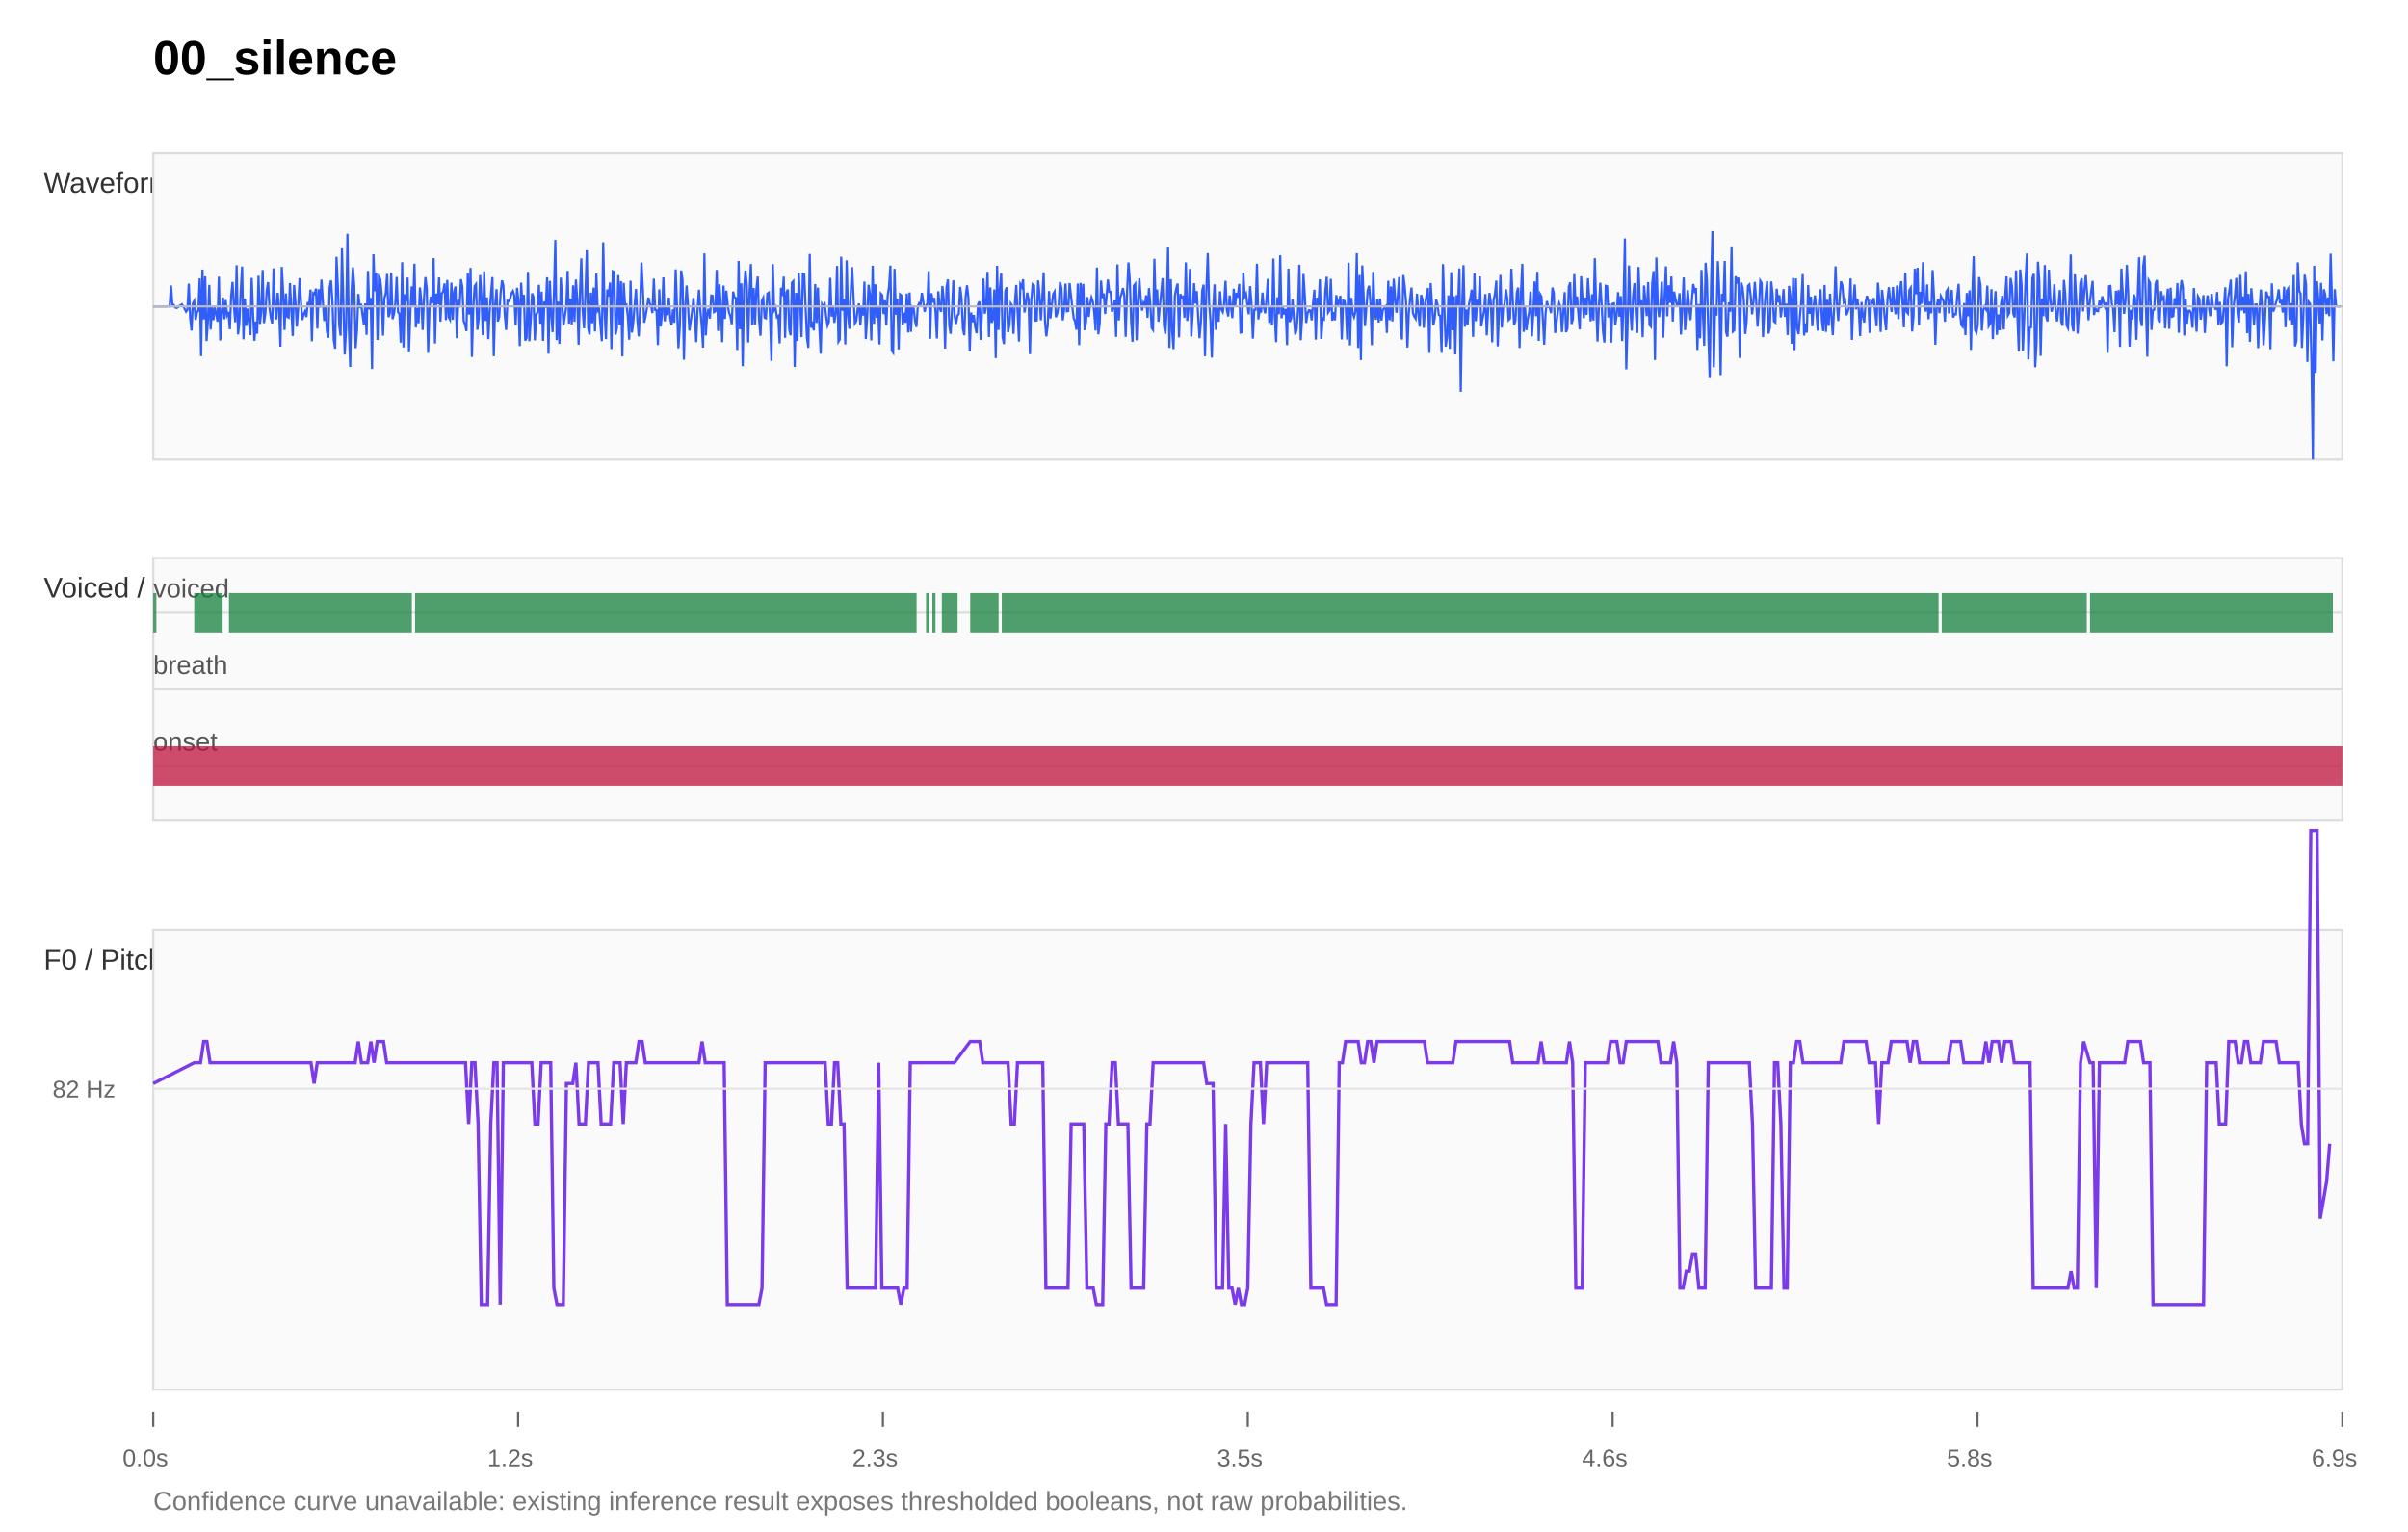
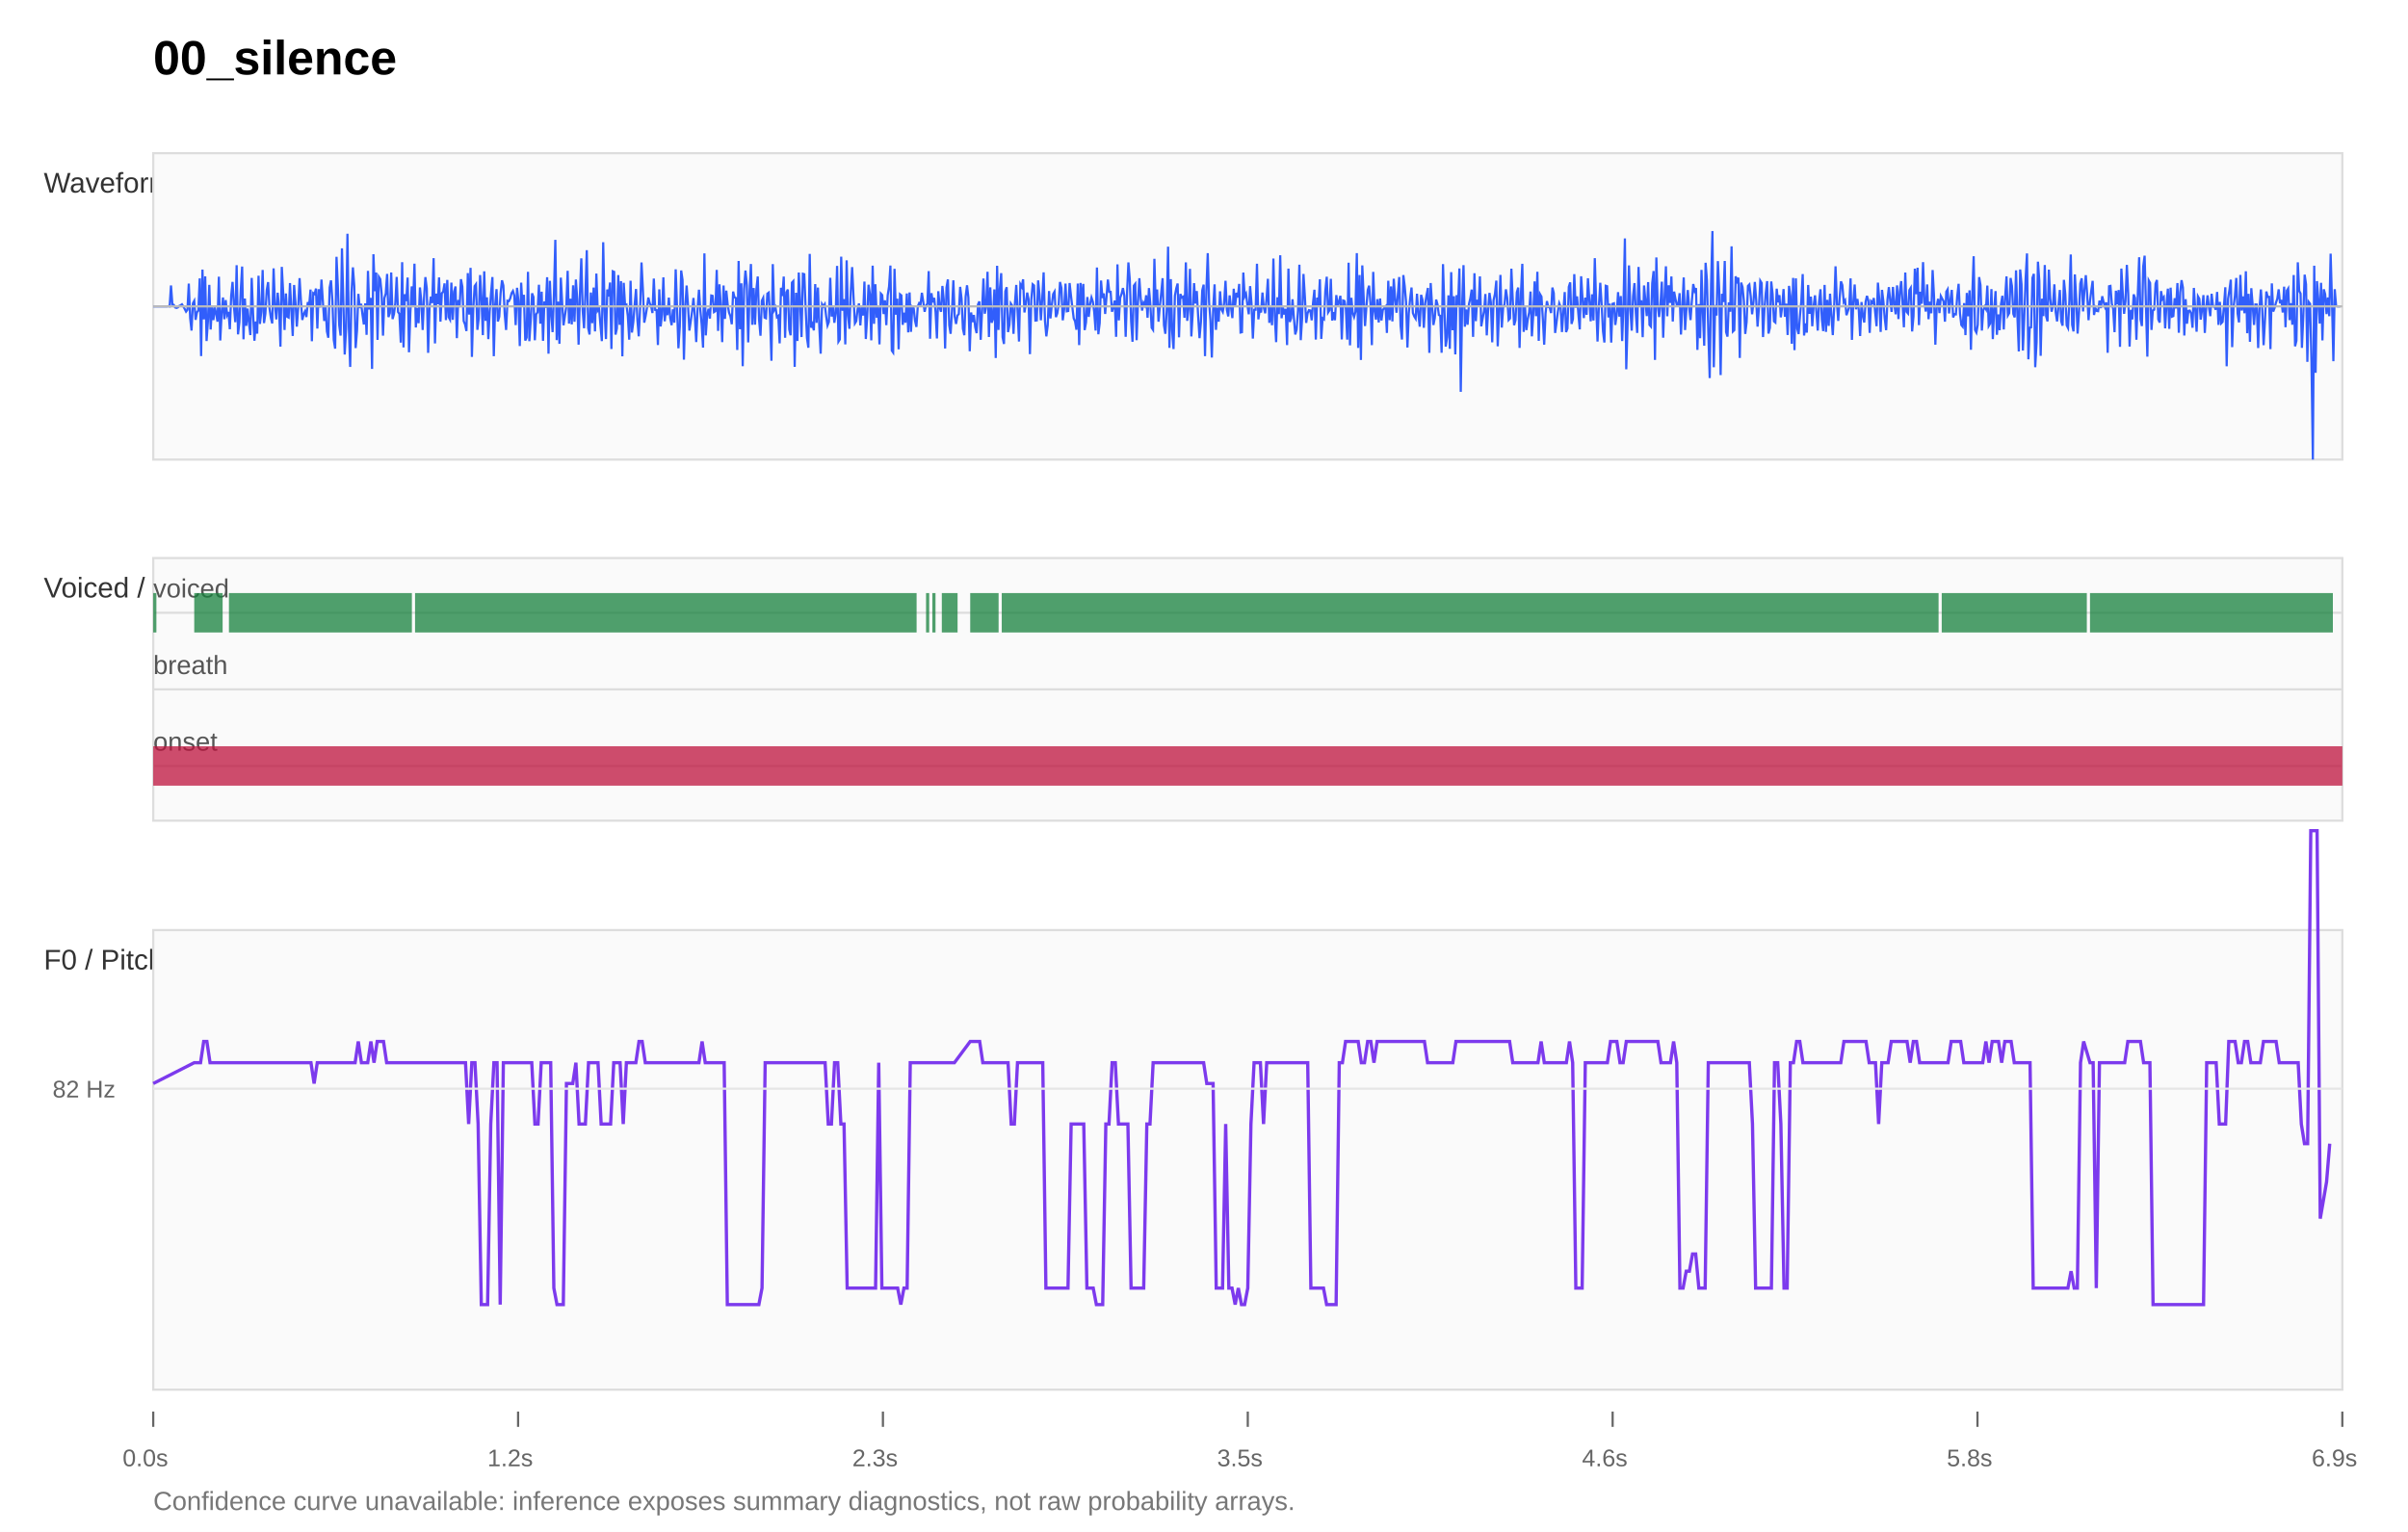
<svg xmlns="http://www.w3.org/2000/svg" width="1100" height="700" viewBox="0 0 1100 700">
  <rect width="100%" height="100%" fill="#ffffff" />
  <text x="70" y="34" font-family="Arial" font-size="22" font-weight="700">00_silence</text>
  <text x="20" y="88" font-family="Arial" font-size="13" fill="#333">Waveform</text>
  <rect x="70" y="70" width="1000" height="140" fill="#fafafa" stroke="#ddd" />
  <text x="20" y="273" font-family="Arial" font-size="13" fill="#333">Voiced / Breath / Onset</text>
  <rect x="70" y="255" width="1000" height="120" fill="#fafafa" stroke="#ddd" />
  <text x="20" y="443" font-family="Arial" font-size="13" fill="#333">F0 / Pitch curve</text>
  <rect x="70" y="425" width="1000" height="210" fill="#fafafa" stroke="#ddd" />
  <polyline points="70.00,140.00 70.62,140.00 71.24,140.00 71.87,140.00 72.49,140.00 73.12,140.00 73.75,140.00 74.37,140.00 75.00,140.00 75.62,140.00 76.24,140.00 76.87,139.91 77.49,140.00 78.11,130.44 78.74,139.06 79.37,139.29 80.00,140.49 80.62,140.70 81.24,140.48 81.87,139.77 82.49,139.52 83.11,139.05 83.74,140.01 84.36,141.15 84.99,142.41 85.62,141.58 86.24,129.59 86.87,145.37 87.49,151.04 88.11,138.62 88.74,137.46 89.36,146.14 89.99,142.69 90.61,141.88 91.24,127.21 91.87,162.71 92.49,123.18 93.11,145.96 93.74,126.28 94.36,155.83 94.99,146.72 95.61,130.18 96.23,150.56 96.86,139.70 97.49,146.26 98.11,140.34 98.74,143.35 99.36,147.00 99.99,126.43 100.61,155.58 101.23,143.41 101.86,135.93 102.48,145.88 103.11,137.12 103.74,143.95 104.36,142.55 104.99,150.43 105.61,135.20 106.23,128.82 106.86,139.91 107.48,147.22 108.10,121.18 108.73,152.78 109.36,147.22 109.99,132.62 110.61,121.80 111.23,155.04 111.86,136.42 112.48,148.89 113.10,140.98 113.73,147.38 114.35,153.11 114.98,126.99 115.61,143.33 116.23,155.69 116.86,146.91 117.48,152.45 118.10,126.01 118.73,148.01 119.35,142.43 119.98,123.35 120.60,147.63 121.22,143.37 121.86,132.55 122.48,128.91 123.11,140.88 123.73,145.15 124.35,147.78 124.98,122.62 125.60,139.43 126.22,145.94 126.85,133.77 127.47,140.61 128.11,158.39 128.73,121.95 129.35,133.57 129.98,150.78 130.60,134.11 131.22,144.75 131.85,145.10 132.47,129.36 133.10,142.08 133.72,153.52 134.35,130.23 134.98,138.42 135.60,149.25 136.22,140.59 136.85,127.09 137.47,137.48 138.10,146.20 138.72,143.59 139.34,142.26 139.97,144.86 140.60,138.06 141.22,139.61 141.85,132.32 142.47,155.92 143.10,133.94 143.72,134.38 144.34,131.86 144.97,150.14 145.59,132.15 146.22,140.48 146.85,127.74 147.47,137.46 148.10,146.66 148.72,139.81 149.34,151.41 149.97,154.32 150.59,131.37 151.21,128.13 151.84,137.46 152.47,155.36 153.10,159.31 153.72,117.35 154.34,130.87 154.97,148.68 155.59,153.34 156.21,113.48 156.84,137.78 157.46,161.99 158.09,150.37 158.72,106.82 159.34,149.15 159.97,167.65 160.59,133.59 161.21,122.18 161.84,130.73 162.46,159.05 163.09,151.01 163.71,134.29 164.34,140.78 164.97,138.83 165.59,143.84 166.21,148.27 166.84,138.63 167.46,153.00 168.09,123.78 168.71,141.44 169.33,136.12 169.96,168.56 170.59,116.16 171.21,133.07 171.84,124.55 172.46,155.32 173.09,126.54 173.71,127.56 174.33,134.15 174.96,153.36 175.58,136.26 176.21,134.16 176.84,125.17 177.46,144.88 178.09,143.04 178.71,124.52 179.33,145.80 179.96,143.53 180.58,138.63 181.21,126.55 181.83,142.55 182.45,143.47 183.09,156.55 183.71,119.82 184.33,158.75 184.96,134.44 185.58,137.60 186.21,126.82 186.83,160.97 187.45,143.00 188.08,130.87 188.70,139.61 189.33,120.48 189.96,149.63 190.58,140.65 191.21,147.68 191.83,131.35 192.45,137.46 193.08,150.79 193.70,136.28 194.32,126.63 194.95,131.78 195.58,161.23 196.21,140.53 196.83,135.56 197.45,138.47 198.08,117.97 198.70,156.93 199.32,134.17 199.95,139.00 200.57,126.78 201.20,146.98 201.83,134.00 202.45,133.30 203.08,129.50 203.70,146.27 204.32,127.90 204.95,144.90 205.57,146.05 206.20,129.13 206.82,146.15 207.45,133.23 208.08,130.91 208.70,154.52 209.32,137.08 209.95,140.38 210.57,127.58 211.20,131.01 211.82,146.69 212.44,148.21 213.07,151.26 213.70,124.80 214.32,143.74 214.95,122.38 215.57,163.08 216.20,141.03 216.82,130.75 217.44,129.86 218.07,150.72 218.69,145.47 219.32,125.69 219.95,136.35 220.57,153.13 221.20,123.98 221.82,146.61 222.44,135.86 223.07,154.96 223.69,142.28 224.31,133.99 224.94,126.60 225.57,162.76 226.20,139.36 226.82,132.13 227.44,146.90 228.07,144.69 228.69,133.84 229.32,128.09 229.94,130.48 230.56,143.46 231.19,150.78 231.82,137.44 232.44,137.63 233.07,136.40 233.69,133.96 234.32,132.96 234.94,135.04 235.56,148.56 236.19,131.51 236.81,137.43 237.44,158.13 238.07,129.16 238.69,140.12 239.32,134.71 239.94,155.61 240.56,154.27 241.19,124.22 241.81,155.90 242.43,146.55 243.06,134.03 243.69,135.73 244.32,155.47 244.94,143.59 245.56,142.71 246.19,130.11 246.81,147.91 247.43,133.29 248.06,155.73 248.68,137.77 249.31,140.61 249.94,126.67 250.56,161.62 251.19,128.33 251.81,143.28 252.43,151.76 253.06,134.00 253.68,109.60 254.31,155.41 254.93,137.82 255.55,157.11 256.19,126.87 256.81,138.57 257.43,148.64 258.06,144.28 258.68,140.17 259.31,123.75 259.93,147.87 260.55,136.52 261.18,148.22 261.80,130.38 262.43,147.03 263.06,127.73 263.68,136.54 264.31,157.49 264.93,133.95 265.55,118.06 266.18,141.92 266.80,149.98 267.42,134.56 268.05,114.32 268.68,149.83 269.31,152.84 269.93,133.65 270.55,147.68 271.18,131.41 271.80,151.44 272.42,125.01 273.05,141.87 273.67,140.93 274.30,148.66 274.93,155.87 275.55,110.69 276.18,141.98 276.80,154.91 277.42,132.29 278.05,135.48 278.67,129.10 279.30,159.47 279.92,123.96 280.55,124.23 281.18,152.89 281.80,150.05 282.43,125.72 283.05,148.44 283.67,128.45 284.30,162.83 284.92,129.23 285.54,139.57 286.17,139.22 286.80,144.46 287.43,155.21 288.05,128.29 288.67,151.95 289.30,147.13 289.92,139.17 290.54,132.07 291.17,146.20 291.79,153.68 292.42,140.49 293.05,119.94 293.67,132.14 294.30,147.43 294.92,144.44 295.54,140.70 296.17,135.97 296.79,138.49 297.42,139.80 298.04,143.04 298.67,127.29 299.30,141.61 299.92,141.71 300.54,157.66 301.17,132.21 301.79,149.18 302.42,143.66 303.04,126.74 303.66,146.81 304.29,140.37 304.92,144.01 305.54,136.01 306.17,145.25 306.79,148.59 307.42,141.34 308.04,147.45 308.66,123.06 309.29,140.82 309.91,159.13 310.53,149.26 311.17,123.60 311.79,127.93 312.42,164.35 313.04,140.49 313.66,130.49 314.29,139.51 314.91,151.05 315.53,146.88 316.16,142.22 316.78,136.15 317.42,144.67 318.04,156.30 318.66,141.25 319.29,132.38 319.91,141.52 320.53,148.33 321.16,158.83 321.78,115.79 322.41,153.26 323.03,143.92 323.66,141.08 324.29,145.57 324.91,135.03 325.53,135.20 326.16,142.61 326.78,142.21 327.41,123.32 328.03,151.19 328.65,129.92 329.28,140.10 329.91,156.32 330.53,130.47 331.16,145.71 331.78,132.80 332.41,139.15 333.03,142.85 333.65,144.45 334.28,148.16 334.90,133.23 335.53,135.86 336.16,136.17 336.78,159.92 337.41,119.26 338.03,150.44 338.65,129.46 339.28,167.33 339.90,132.09 340.53,123.62 341.15,130.20 341.78,156.45 342.41,133.17 343.03,120.65 343.65,148.41 344.28,131.62 344.90,148.35 345.53,132.17 346.15,126.35 346.77,146.33 347.40,153.41 348.03,137.40 348.65,136.10 349.28,145.13 349.90,145.42 350.53,134.19 351.15,133.72 351.77,144.98 352.40,164.85 353.02,120.70 353.65,141.68 354.28,140.47 354.90,144.94 355.53,144.38 356.15,156.89 356.77,131.51 357.40,135.27 358.02,126.38 358.64,154.34 359.27,133.55 359.90,132.29 360.53,150.48 361.15,153.21 361.77,129.13 362.40,128.45 363.02,167.62 363.64,133.76 364.27,155.80 364.89,124.54 365.52,138.39 366.15,154.00 366.77,125.11 367.40,125.30 368.02,140.78 368.64,154.45 369.27,158.89 369.89,116.02 370.52,149.72 371.14,148.19 371.77,150.96 372.40,129.82 373.02,147.54 373.64,131.41 374.27,149.23 374.89,161.60 375.52,138.98 376.14,140.00 376.76,139.00 377.39,144.50 378.02,148.71 378.64,147.08 379.27,126.93 379.89,144.64 380.52,139.84 381.14,147.49 381.76,143.26 382.39,121.52 383.01,156.11 383.63,155.11 384.27,117.28 384.89,142.00 385.52,136.68 386.14,157.37 386.76,118.96 387.39,144.08 388.01,150.24 388.64,133.30 389.26,122.05 389.88,135.41 390.52,147.76 391.14,146.75 391.76,141.26 392.39,138.66 393.01,148.69 393.64,139.91 394.26,144.19 394.88,128.68 395.51,154.90 396.13,144.84 396.76,130.11 397.39,134.47 398.01,155.51 398.64,121.38 399.26,147.98 399.88,129.87 400.51,145.17 401.13,139.73 401.75,157.36 402.38,134.16 403.01,134.85 403.64,143.50 404.26,137.22 404.88,148.59 405.51,134.93 406.13,130.92 406.75,121.35 407.38,160.19 408.00,161.08 408.63,122.83 409.26,143.80 409.88,136.49 410.51,159.61 411.13,134.47 411.75,134.97 412.38,148.43 413.00,142.88 413.63,147.46 414.25,134.11 414.88,151.87 415.51,133.62 416.13,151.64 416.75,140.21 417.38,140.83 418.00,146.59 418.63,149.38 419.25,139.97 419.87,138.54 420.50,139.22 421.13,133.79 421.75,137.86 422.38,142.47 423.00,139.69 423.63,138.73 424.25,123.90 424.87,154.79 425.50,133.95 426.12,138.20 426.75,136.11 427.38,142.59 428.00,154.66 428.63,133.08 429.25,140.40 429.87,142.47 430.50,130.67 431.12,136.92 431.74,159.23 432.37,131.36 433.00,127.68 433.63,148.66 434.25,152.52 434.87,142.10 435.50,128.08 436.12,144.68 436.74,148.02 437.37,144.22 437.99,143.44 438.62,131.09 439.25,136.53 439.87,150.22 440.50,153.17 441.12,135.48 441.75,130.37 442.37,135.96 442.99,160.51 443.62,142.77 444.24,147.20 444.86,143.93 445.50,149.58 446.12,152.23 446.75,139.14 447.37,137.74 447.99,155.27 448.62,141.97 449.24,127.27 449.86,143.33 450.49,140.00 451.11,124.19 451.75,153.99 452.37,131.32 452.99,147.48 453.62,145.66 454.24,132.24 454.86,163.58 455.49,121.45 456.11,150.77 456.74,131.97 457.36,124.82 457.99,154.04 458.62,157.17 459.24,133.10 459.86,131.24 460.49,151.75 461.11,148.46 461.74,138.68 462.36,139.66 462.98,152.53 463.61,138.83 464.24,130.20 464.86,142.58 465.49,156.05 466.11,129.88 466.74,131.06 467.36,127.63 467.98,142.78 468.61,138.91 469.23,133.70 469.86,136.76 470.49,161.83 471.11,136.88 471.74,129.90 472.36,130.44 472.98,146.48 473.61,146.41 474.23,128.13 474.85,134.75 475.48,146.34 476.11,136.44 476.74,124.46 477.36,146.74 477.98,153.70 478.61,148.63 479.23,132.99 479.85,145.50 480.48,139.38 481.10,134.38 481.73,133.27 482.36,144.90 482.98,143.19 483.61,139.21 484.23,128.85 484.85,131.53 485.48,146.36 486.10,141.52 486.73,129.58 487.35,142.24 487.98,142.10 488.61,129.35 489.23,135.04 489.85,140.31 490.48,145.49 491.10,146.83 491.73,150.67 492.35,129.59 492.97,157.69 493.60,129.30 494.23,139.74 494.86,129.74 495.48,150.83 496.10,147.33 496.73,135.73 497.35,144.79 497.97,139.00 498.60,135.98 499.22,137.87 499.85,142.53 500.48,151.04 501.10,122.25 501.73,152.74 502.35,147.66 502.97,128.19 503.60,136.19 504.22,134.09 504.85,143.47 505.47,135.56 506.10,127.73 506.73,133.37 507.35,133.36 507.97,142.45 508.60,140.23 509.22,137.32 509.85,153.91 510.47,120.80 511.09,146.40 511.72,136.07 512.35,134.27 512.97,131.63 513.60,135.11 514.22,153.89 514.85,133.91 515.47,119.91 516.09,127.62 516.72,146.92 517.34,156.17 517.96,130.54 518.60,129.69 519.22,155.46 519.85,137.80 520.47,127.14 521.09,136.33 521.72,141.90 522.34,138.37 522.96,139.53 523.59,134.92 524.21,145.21 524.85,131.65 525.47,138.89 526.09,149.77 526.72,150.72 527.34,118.26 527.96,140.19 528.59,132.28 529.21,147.00 529.84,139.79 530.46,133.77 531.09,127.12 531.72,148.60 532.34,152.51 532.96,142.13 533.59,112.72 534.21,158.96 534.84,127.55 535.46,151.17 536.08,159.49 536.71,135.10 537.34,131.73 537.96,129.56 538.59,154.12 539.21,134.34 539.84,135.95 540.46,135.57 541.08,145.21 541.71,119.90 542.33,146.60 542.96,140.66 543.59,122.87 544.21,153.73 544.84,143.05 545.46,129.39 546.08,138.73 546.71,133.01 547.33,144.57 547.96,154.51 548.58,147.25 549.21,132.67 549.84,130.07 550.46,162.72 551.08,132.85 551.71,115.69 552.33,138.15 552.96,146.53 553.58,163.38 554.20,141.03 554.83,129.94 555.46,150.73 556.08,140.52 556.71,146.99 557.33,133.11 557.96,141.41 558.58,142.53 559.20,138.48 559.83,128.30 560.45,141.61 561.08,144.58 561.71,134.98 562.33,140.34 562.96,145.35 563.58,131.95 564.20,140.02 564.83,133.80 565.45,135.94 566.07,129.74 566.70,151.94 567.33,151.79 567.96,124.55 568.58,135.47 569.20,134.23 569.83,139.40 570.45,143.60 571.07,130.75 571.70,138.74 572.32,154.71 572.95,141.55 573.58,141.52 574.20,120.51 574.83,145.93 575.45,141.30 576.07,142.79 576.70,133.68 577.32,140.51 577.95,143.16 578.57,136.63 579.19,127.40 579.83,147.53 580.45,140.23 581.07,148.60 581.70,118.14 582.32,144.09 582.95,156.34 583.57,135.84 584.19,143.54 584.82,116.63 585.44,145.41 586.07,140.50 586.70,143.72 587.32,141.14 587.95,157.68 588.57,122.73 589.19,147.13 589.82,145.37 590.44,136.76 591.06,145.16 591.69,152.83 592.32,150.57 592.95,141.79 593.57,120.95 594.19,155.43 594.82,145.46 595.44,125.19 596.07,135.39 596.69,147.55 597.31,143.17 597.94,141.72 598.57,141.88 599.19,146.36 599.82,138.30 600.44,132.39 601.07,155.17 601.69,135.99 602.31,139.64 602.94,127.63 603.56,154.85 604.19,145.43 604.82,145.90 605.44,132.83 606.07,126.46 606.69,142.76 607.31,141.76 607.94,127.41 608.56,146.47 609.18,142.62 609.81,146.33 610.44,134.85 611.07,139.86 611.69,137.75 612.31,135.16 612.94,155.10 613.56,137.31 614.18,137.53 614.81,141.13 615.43,155.18 616.06,120.05 616.69,157.80 617.31,136.07 617.94,142.95 618.56,144.83 619.18,142.45 619.81,115.68 620.43,158.98 621.06,125.66 621.68,164.48 622.31,121.27 622.94,135.99 623.56,148.99 624.18,140.43 624.81,132.54 625.43,130.54 626.06,138.81 626.68,157.70 627.30,124.24 627.93,142.00 628.56,146.04 629.18,136.69 629.81,147.35 630.43,136.39 631.06,146.44 631.68,141.64 632.30,140.83 632.93,140.08 633.55,152.12 634.18,128.29 634.81,146.30 635.43,130.87 636.06,146.86 636.68,127.37 637.30,136.24 637.93,142.89 638.55,134.60 639.17,126.59 639.80,148.84 640.43,155.14 641.06,125.70 641.68,130.74 642.30,137.95 642.93,158.79 643.55,143.04 644.17,136.42 644.80,131.38 645.42,143.02 646.05,144.58 646.68,145.60 647.30,134.23 647.93,143.62 648.55,149.27 649.18,134.73 649.80,136.96 650.42,149.77 651.05,138.61 651.67,134.84 652.29,131.59 652.93,161.22 653.55,129.34 654.18,139.39 654.80,148.51 655.42,145.34 656.05,136.89 656.67,139.13 657.29,143.93 657.92,144.32 658.54,161.19 659.18,120.68 659.80,140.58 660.42,158.37 661.05,154.01 661.67,134.96 662.29,159.39 662.92,124.35 663.54,150.90 664.17,135.37 664.79,161.94 665.42,134.87 666.05,139.38 666.67,122.67 667.29,179.05 667.92,139.59 668.54,121.16 669.17,149.28 669.79,141.44 670.41,148.38 671.04,138.93 671.67,136.25 672.29,132.33 672.92,153.93 673.54,124.86 674.17,146.75 674.79,136.98 675.41,139.98 676.04,126.30 676.66,149.11 677.29,145.47 677.92,142.18 678.54,134.35 679.17,153.24 679.79,141.76 680.41,133.85 681.04,138.15 681.66,156.43 682.28,137.21 682.91,134.27 683.54,128.23 684.17,158.25 684.79,141.98 685.41,125.63 686.04,149.68 686.66,140.52 687.28,139.01 687.91,132.22 688.53,136.26 689.16,146.20 689.79,145.49 690.41,122.79 691.04,136.98 691.66,148.62 692.28,146.37 692.91,133.57 693.53,131.41 694.16,158.97 694.78,134.21 695.41,120.54 696.04,151.65 696.66,140.37 697.28,150.82 697.91,145.73 698.53,142.75 699.16,133.23 699.78,153.68 700.40,143.83 701.03,128.58 701.66,144.49 702.29,124.18 702.91,155.74 703.53,134.46 704.16,135.56 704.78,145.49 705.40,157.50 706.03,143.22 706.65,137.58 707.28,140.27 707.91,140.48 708.53,143.04 709.16,131.40 709.78,133.94 710.40,152.14 711.03,147.37 711.65,142.41 712.28,138.62 712.90,140.21 713.52,151.72 714.16,142.49 714.78,133.46 715.40,151.74 716.03,150.07 716.65,131.09 717.28,129.04 717.90,148.02 718.52,145.81 719.15,125.28 719.77,140.58 720.40,135.43 721.03,143.57 721.65,150.51 722.28,126.24 722.90,136.31 723.52,145.35 724.15,136.01 724.77,143.86 725.39,127.15 726.02,136.92 726.65,146.80 727.28,134.49 727.90,146.44 728.52,117.96 729.15,139.18 729.77,156.06 730.39,140.04 731.02,129.22 731.64,138.93 732.27,151.40 732.90,156.50 733.52,130.59 734.15,130.79 734.77,145.04 735.39,138.75 736.02,156.54 736.64,138.83 737.27,138.61 737.89,148.49 738.52,143.93 739.15,133.50 739.77,144.71 740.39,135.29 741.02,155.82 741.64,138.39 742.27,108.94 742.89,168.74 743.51,147.54 744.14,121.27 744.77,141.38 745.39,151.08 746.02,135.19 746.64,129.37 747.27,143.10 747.89,152.12 748.51,121.98 749.14,140.22 749.76,137.24 750.39,154.07 751.02,130.45 751.64,137.56 752.27,144.43 752.89,128.90 753.51,148.45 754.14,149.19 754.76,129.34 755.39,123.85 756.01,164.46 756.64,117.64 757.27,139.25 757.89,144.84 758.51,139.18 759.14,128.72 759.76,154.32 760.39,135.82 761.01,121.70 761.63,144.52 762.26,130.37 762.89,138.42 763.51,126.33 764.14,146.90 764.76,133.25 765.39,136.69 766.01,139.50 766.63,139.54 767.26,133.97 767.88,152.86 768.51,140.36 769.14,126.78 769.76,150.81 770.39,141.02 771.01,132.53 771.63,140.59 772.26,146.25 772.88,137.26 773.50,129.79 774.13,132.92 774.76,131.65 775.39,159.88 776.01,138.97 776.63,154.54 777.26,123.33 777.88,142.61 778.50,157.98 779.13,120.07 779.75,128.07 780.38,152.10 781.01,172.75 781.63,130.10 782.26,105.59 782.88,167.82 783.50,139.43 784.13,144.20 784.75,119.32 785.38,133.26 786.00,171.38 786.62,134.27 787.26,138.01 787.88,119.25 788.50,151.74 789.13,153.81 789.75,138.20 790.38,142.43 791.00,112.57 791.62,151.47 792.25,150.85 792.87,126.27 793.50,128.43 794.13,126.90 794.75,163.55 795.38,129.13 796.00,131.18 796.62,137.39 797.25,152.58 797.87,147.15 798.49,130.65 799.12,129.99 799.75,135.37 800.38,143.61 801.00,138.05 801.62,128.84 802.25,137.30 802.87,149.24 803.49,140.77 804.12,128.30 804.74,129.33 805.37,154.01 806.00,141.66 806.62,133.91 807.25,128.47 807.87,152.41 808.50,149.80 809.12,128.62 809.74,134.35 810.37,146.81 810.99,147.34 811.62,131.92 812.25,138.19 812.87,134.88 813.50,145.00 814.12,139.97 814.74,132.09 815.37,144.76 815.99,138.77 816.61,153.08 817.24,130.64 817.87,135.29 818.50,157.07 819.12,127.00 819.74,159.99 820.37,127.21 820.99,150.17 821.61,152.63 822.24,144.27 822.86,137.57 823.49,125.25 824.12,153.30 824.74,147.80 825.37,151.99 825.99,130.22 826.61,143.40 827.24,135.55 827.86,149.07 828.49,139.78 829.11,134.96 829.74,142.41 830.37,151.05 830.99,137.64 831.61,132.19 832.24,145.86 832.86,151.28 833.49,130.20 834.11,151.65 834.73,137.01 835.36,148.89 835.99,134.21 836.61,144.50 837.24,153.12 837.86,140.46 838.49,121.68 839.11,138.34 839.73,146.64 840.36,136.22 840.98,128.57 841.60,130.29 842.24,138.10 842.86,137.21 843.49,144.03 844.11,142.19 844.73,140.22 845.36,127.21 845.98,155.30 846.60,138.16 847.23,130.00 847.85,141.35 848.49,136.60 849.11,141.57 849.73,153.54 850.36,138.02 850.98,144.23 851.60,147.37 852.23,137.91 852.85,135.20 853.48,137.42 854.10,152.10 854.73,137.68 855.36,138.39 855.98,136.19 856.60,142.73 857.23,149.06 857.85,129.15 858.48,136.91 859.10,151.67 859.72,132.47 860.35,137.74 860.98,145.61 861.61,150.86 862.23,136.81 862.85,131.21 863.48,137.51 864.10,142.52 864.72,131.12 865.35,139.28 865.97,143.61 866.60,130.40 867.23,145.80 867.85,133.23 868.48,128.47 869.10,138.75 869.72,149.54 870.35,124.53 870.97,142.46 871.60,143.23 872.22,132.60 872.85,131.53 873.48,151.45 874.10,144.51 874.72,122.78 875.35,134.43 875.97,122.35 876.60,148.55 877.22,133.32 877.84,138.81 878.47,119.78 879.10,137.99 879.72,142.36 880.35,129.98 880.97,145.86 881.60,137.85 882.22,143.16 882.84,123.40 883.47,135.15 884.09,157.50 884.72,139.87 885.35,136.54 885.97,143.06 886.60,135.31 887.22,136.52 887.84,137.62 888.47,146.98 889.09,133.28 889.71,132.23 890.34,143.23 890.97,137.11 891.60,132.48 892.22,145.04 892.84,143.53 893.47,143.64 894.09,135.43 894.71,129.69 895.34,143.22 895.96,148.51 896.59,149.27 897.22,138.52 897.84,153.14 898.47,133.86 899.09,144.52 899.71,132.66 900.34,159.83 900.96,134.83 901.59,117.09 902.21,150.75 902.84,151.95 903.47,148.39 904.09,126.62 904.71,130.29 905.34,151.04 905.96,141.86 906.59,140.13 907.21,141.28 907.83,130.51 908.46,148.95 909.09,147.86 909.71,132.10 910.34,154.95 910.96,141.54 911.59,133.02 912.21,152.99 912.83,143.69 913.46,150.89 914.08,138.94 914.71,135.17 915.34,150.55 915.96,136.04 916.59,126.30 917.21,144.16 917.83,143.08 918.46,127.03 919.08,130.69 919.71,143.44 920.33,145.01 920.95,123.55 921.59,145.04 922.21,160.58 922.83,123.14 923.46,129.95 924.08,160.18 924.71,145.12 925.33,127.17 925.95,115.81 926.58,164.18 927.20,149.76 927.83,149.58 928.46,126.95 929.08,125.15 929.71,167.79 930.33,156.49 930.95,119.58 931.58,128.29 932.20,162.59 932.82,136.50 933.45,144.44 934.08,121.09 934.71,144.52 935.33,146.84 935.95,123.22 936.58,136.40 937.20,142.42 937.82,139.72 938.45,129.93 939.07,142.68 939.70,146.86 940.33,139.86 940.95,132.51 941.58,146.77 942.20,148.82 942.82,127.89 943.45,134.51 944.07,148.63 944.70,149.88 945.32,137.43 945.95,116.28 946.58,148.41 947.20,151.43 947.82,125.39 948.45,136.72 949.07,152.43 949.70,142.83 950.32,129.53 950.94,127.17 951.57,142.30 952.20,132.48 952.82,125.75 953.45,134.61 954.07,146.32 954.70,137.83 955.32,132.81 955.94,128.34 956.57,143.93 957.19,140.71 957.82,142.08 958.45,142.19 959.07,137.37 959.70,140.80 960.32,135.36 960.94,138.03 961.57,140.18 962.19,138.16 962.81,161.21 963.44,130.81 964.07,130.65 964.70,138.71 965.32,141.20 965.94,151.77 966.57,132.85 967.19,139.05 967.82,132.53 968.44,158.47 969.06,122.73 969.69,133.94 970.32,143.40 970.94,137.57 971.57,121.06 972.19,134.23 972.82,158.36 973.44,141.57 974.06,145.95 974.69,134.52 975.31,136.16 975.93,155.24 976.57,134.31 977.19,117.55 977.82,145.94 978.44,148.98 979.06,121.63 979.69,116.84 980.31,140.10 980.93,162.96 981.56,128.13 982.18,129.28 982.82,150.76 983.44,141.88 984.06,141.51 984.69,129.60 985.31,127.95 985.93,145.92 986.56,147.39 987.18,133.02 987.81,136.66 988.43,135.83 989.06,150.03 989.69,138.94 990.31,131.91 990.93,150.26 991.56,131.45 992.18,144.69 992.81,144.43 993.43,136.26 994.05,140.94 994.68,129.36 995.31,152.06 995.93,133.64 996.56,128.02 997.18,131.43 997.81,153.30 998.43,136.70 999.05,147.91 999.68,142.04 1000.30,141.92 1000.93,143.23 1001.56,149.75 1002.18,131.57 1002.81,141.27 1003.43,151.58 1004.05,135.43 1004.68,136.56 1005.30,146.05 1005.92,141.58 1006.55,134.85 1007.18,152.13 1007.81,140.74 1008.43,134.97 1009.05,140.33 1009.68,144.47 1010.30,134.25 1010.92,139.99 1011.55,139.96 1012.17,141.54 1012.80,133.41 1013.43,148.47 1014.05,137.97 1014.68,147.72 1015.30,147.06 1015.92,139.80 1016.55,131.27 1017.17,167.38 1017.80,136.52 1018.42,132.60 1019.05,127.79 1019.68,158.63 1020.30,140.45 1020.93,135.17 1021.55,127.01 1022.17,143.30 1022.80,147.32 1023.42,125.62 1024.04,141.91 1024.67,135.44 1025.30,143.14 1025.93,123.96 1026.55,152.27 1027.17,134.27 1027.80,156.18 1028.42,131.69 1029.04,139.40 1029.67,148.48 1030.29,139.12 1030.92,139.16 1031.55,159.04 1032.17,140.80 1032.80,132.26 1033.42,141.47 1034.04,157.74 1034.67,146.25 1035.29,133.21 1035.92,135.69 1036.54,135.66 1037.16,159.53 1037.80,129.50 1038.42,142.38 1039.04,140.78 1039.67,138.35 1040.29,136.50 1040.92,132.22 1041.54,138.60 1042.16,137.06 1042.79,142.80 1043.41,130.99 1044.04,149.52 1044.67,132.78 1045.29,131.80 1045.92,146.27 1046.54,138.55 1047.16,148.39 1047.79,125.68 1048.41,158.24 1049.03,155.70 1049.66,119.87 1050.29,132.89 1050.92,134.15 1051.54,158.95 1052.16,144.63 1052.79,125.51 1053.41,129.87 1054.03,165.33 1054.66,138.01 1055.28,138.86 1055.91,165.59 1056.54,210.00 1057.16,121.41 1057.79,170.36 1058.41,128.46 1059.03,136.81 1059.66,147.85 1060.28,129.22 1060.91,155.55 1061.53,132.19 1062.16,134.48 1062.79,143.51 1063.41,135.95 1064.03,144.48 1064.66,115.91 1065.28,137.75 1065.91,165.04 1066.53,132.15 1067.15,139.79 1067.78,140.00 1068.41,140.00 1069.04,140.00" fill="none" stroke="#315efb" stroke-width="1.0" />
  <line x1="70" y1="140.00" x2="1070" y2="140.00" stroke="#bbb" stroke-width="1" />
  <text x="70" y="273" font-family="Arial" font-size="12" fill="#555">voiced</text>
  <line x1="70" y1="280" x2="1070" y2="280" stroke="#ddd" />
  <rect x="70.00" y="271" width="1.44" height="18" fill="#16803c" opacity="0.75" />
  <rect x="88.73" y="271" width="12.97" height="18" fill="#16803c" opacity="0.75" />
  <rect x="104.58" y="271" width="83.57" height="18" fill="#16803c" opacity="0.75" />
  <rect x="189.60" y="271" width="229.11" height="18" fill="#16803c" opacity="0.75" />
  <rect x="423.03" y="271" width="1.44" height="18" fill="#16803c" opacity="0.75" />
  <rect x="425.91" y="271" width="1.44" height="18" fill="#16803c" opacity="0.75" />
  <rect x="430.23" y="271" width="7.20" height="18" fill="#16803c" opacity="0.75" />
  <rect x="443.20" y="271" width="12.97" height="18" fill="#16803c" opacity="0.75" />
  <rect x="457.61" y="271" width="427.95" height="18" fill="#16803c" opacity="0.75" />
  <rect x="887.00" y="271" width="66.28" height="18" fill="#16803c" opacity="0.75" />
  <rect x="954.73" y="271" width="110.95" height="18" fill="#16803c" opacity="0.75" />
  <text x="70" y="308" font-family="Arial" font-size="12" fill="#555">breath</text>
  <line x1="70" y1="315" x2="1070" y2="315" stroke="#ddd" />
  <text x="70" y="343" font-family="Arial" font-size="12" fill="#555">onset</text>
  <line x1="70" y1="350" x2="1070" y2="350" stroke="#ddd" />
  <rect x="70.00" y="341" width="1000.00" height="18" fill="#be123c" opacity="0.75" />
  <polyline points="70.00,495.11 88.73,485.59 90.17,485.59 91.61,485.59 93.05,475.89 94.50,475.89 95.94,485.59 97.38,485.59 98.82,485.59 100.26,485.59 104.58,485.59 106.02,485.59 107.46,485.59 108.90,485.59 110.35,485.59 111.79,485.59 113.23,485.59 114.67,485.59 116.11,485.59 117.55,485.59 118.99,485.59 120.43,485.59 121.87,485.59 123.31,485.59 124.76,485.59 126.20,485.59 127.64,485.59 129.08,485.59 130.52,485.59 131.96,485.59 133.40,485.59 134.84,485.59 136.28,485.59 137.72,485.59 139.16,485.59 140.61,485.59 142.05,485.59 143.49,495.11 144.93,485.59 146.37,485.59 147.81,485.59 149.25,485.59 150.69,485.59 152.13,485.59 153.57,485.59 155.01,485.59 156.46,485.59 157.90,485.59 159.34,485.59 160.78,485.59 162.22,485.59 163.66,475.89 165.10,485.59 166.54,485.59 167.98,485.59 169.42,475.89 170.86,485.59 172.31,475.89 173.75,475.89 175.19,475.89 176.63,485.59 178.07,485.59 179.51,485.59 180.95,485.59 182.39,485.59 183.83,485.59 185.27,485.59 186.71,485.59 189.60,485.59 191.04,485.59 192.48,485.59 193.92,485.59 195.36,485.59 196.80,485.59 198.24,485.59 199.68,485.59 201.12,485.59 202.56,485.59 204.01,485.59 205.45,485.59 206.89,485.59 208.33,485.59 209.77,485.59 211.21,485.59 212.65,485.59 214.09,513.61 215.53,485.59 216.97,485.59 218.41,513.61 219.86,596.13 221.30,596.13 222.74,596.13 224.18,513.61 225.62,485.59 227.06,485.59 228.50,596.13 229.94,485.59 231.38,485.59 232.82,485.59 234.27,485.59 235.71,485.59 237.15,485.59 238.59,485.59 240.03,485.59 241.47,485.59 242.91,485.59 244.35,513.61 245.79,513.61 247.23,485.59 248.67,485.59 250.12,485.59 251.56,485.59 253.00,588.58 254.44,596.13 255.88,596.13 257.32,596.13 258.76,495.11 260.20,495.11 261.64,495.11 263.08,485.59 264.52,513.61 265.97,513.61 267.41,513.61 268.85,485.59 270.29,485.59 271.73,485.59 273.17,485.59 274.61,513.61 276.05,513.61 277.49,513.61 278.93,513.61 280.37,485.59 281.82,485.59 283.26,485.59 284.70,513.61 286.14,485.59 287.58,485.59 289.02,485.59 290.46,485.59 291.90,475.89 293.34,475.89 294.78,485.59 296.22,485.59 297.67,485.59 299.11,485.59 300.55,485.59 301.99,485.59 303.43,485.59 304.87,485.59 306.31,485.59 307.75,485.59 309.19,485.59 310.63,485.59 312.07,485.59 313.52,485.59 314.96,485.59 316.40,485.59 317.84,485.59 319.28,485.59 320.72,475.89 322.16,485.59 323.60,485.59 325.04,485.59 326.48,485.59 327.93,485.59 329.37,485.59 330.81,485.59 332.25,596.13 333.69,596.13 335.13,596.13 336.57,596.13 338.01,596.13 339.45,596.13 340.89,596.13 342.33,596.13 343.78,596.13 345.22,596.13 346.66,596.13 348.10,588.58 349.54,485.59 350.98,485.59 352.42,485.59 353.86,485.59 355.30,485.59 356.74,485.59 358.18,485.59 359.63,485.59 361.07,485.59 362.51,485.59 363.95,485.59 365.39,485.59 366.83,485.59 368.27,485.59 369.71,485.59 371.15,485.59 372.59,485.59 374.03,485.59 375.48,485.59 376.92,485.59 378.36,513.61 379.80,513.61 381.24,485.59 382.68,485.59 384.12,513.61 385.56,513.61 387.00,588.58 388.44,588.58 389.88,588.58 391.33,588.58 392.77,588.58 394.21,588.58 395.65,588.58 397.09,588.58 398.53,588.58 399.97,588.58 401.41,485.59 402.85,588.58 404.29,588.58 405.73,588.58 407.18,588.58 408.62,588.58 410.06,588.58 411.50,596.13 412.94,588.58 414.38,588.58 415.82,485.59 417.26,485.59 423.03,485.59 425.91,485.59 430.23,485.59 431.67,485.59 433.11,485.59 434.55,485.59 435.99,485.59 443.20,475.89 444.64,475.89 446.08,475.89 447.52,475.89 448.96,485.59 450.40,485.59 451.84,485.59 453.29,485.59 454.73,485.59 457.61,485.59 459.05,485.59 460.49,485.59 461.93,513.61 463.37,513.61 464.81,485.59 466.25,485.59 467.69,485.59 469.14,485.59 470.58,485.59 472.02,485.59 473.46,485.59 474.90,485.59 476.34,485.59 477.78,588.58 479.22,588.58 480.66,588.58 482.10,588.58 483.54,588.58 484.99,588.58 486.43,588.58 487.87,588.58 489.31,513.61 490.75,513.61 492.19,513.61 493.63,513.61 495.07,513.61 496.51,588.58 497.95,588.58 499.39,588.58 500.84,596.13 502.28,596.13 503.72,596.13 505.16,513.61 506.60,513.61 508.04,485.59 509.48,485.59 510.92,513.61 512.36,513.61 513.80,513.61 515.24,513.61 516.69,588.58 518.13,588.58 519.57,588.58 521.01,588.58 522.45,588.58 523.89,513.61 525.33,513.61 526.77,485.59 528.21,485.59 529.65,485.59 531.10,485.59 532.54,485.59 533.98,485.59 535.42,485.59 536.86,485.59 538.30,485.59 539.74,485.59 541.18,485.59 542.62,485.59 544.06,485.59 545.50,485.59 546.95,485.59 548.39,485.59 549.83,485.59 551.27,495.11 552.71,495.11 554.15,495.11 555.59,588.58 557.03,588.58 558.47,588.58 559.91,513.61 561.35,588.58 562.80,588.58 564.24,596.13 565.68,588.58 567.12,596.13 568.56,596.13 570.00,588.58 571.44,513.61 572.88,485.59 574.32,485.59 575.76,485.59 577.20,513.61 578.65,485.59 580.09,485.59 581.53,485.59 582.97,485.59 584.41,485.59 585.85,485.59 587.29,485.59 588.73,485.59 590.17,485.59 591.61,485.59 593.05,485.59 594.50,485.59 595.94,485.59 597.38,485.59 598.82,588.58 600.26,588.58 601.70,588.58 603.14,588.58 604.58,588.58 606.02,596.13 607.46,596.13 608.90,596.13 610.35,596.13 611.79,485.59 613.23,485.59 614.67,475.89 616.11,475.89 617.55,475.89 618.99,475.89 620.43,475.89 621.87,485.59 623.31,485.59 624.76,475.89 626.20,475.89 627.64,485.59 629.08,475.89 630.52,475.89 631.96,475.89 633.40,475.89 634.84,475.89 636.28,475.89 637.72,475.89 639.16,475.89 640.61,475.89 642.05,475.89 643.49,475.89 644.93,475.89 646.37,475.89 647.81,475.89 649.25,475.89 650.69,475.89 652.13,485.59 653.57,485.59 655.01,485.59 656.46,485.59 657.90,485.59 659.34,485.59 660.78,485.59 662.22,485.59 663.66,485.59 665.10,475.89 666.54,475.89 667.98,475.89 669.42,475.89 670.86,475.89 672.31,475.89 673.75,475.89 675.19,475.89 676.63,475.89 678.07,475.89 679.51,475.89 680.95,475.89 682.39,475.89 683.83,475.89 685.27,475.89 686.71,475.89 688.16,475.89 689.60,475.89 691.04,485.59 692.48,485.59 693.92,485.59 695.36,485.59 696.80,485.59 698.24,485.59 699.68,485.59 701.12,485.59 702.56,485.59 704.01,475.89 705.45,485.59 706.89,485.59 708.33,485.59 709.77,485.59 711.21,485.59 712.65,485.59 714.09,485.59 715.53,485.59 716.97,475.89 718.41,485.59 719.86,588.58 721.30,588.58 722.74,588.58 724.18,485.59 725.62,485.59 727.06,485.59 728.50,485.59 729.94,485.59 731.38,485.59 732.82,485.59 734.27,485.59 735.71,475.89 737.15,475.89 738.59,475.89 740.03,485.59 741.47,485.59 742.91,475.89 744.35,475.89 745.79,475.89 747.23,475.89 748.67,475.89 750.12,475.89 751.56,475.89 753.00,475.89 754.44,475.89 755.88,475.89 757.32,475.89 758.76,485.59 760.20,485.59 761.64,485.59 763.08,485.59 764.52,475.89 765.97,485.59 767.41,588.58 768.85,588.58 770.29,580.88 771.73,580.88 773.17,573.02 774.61,573.02 776.05,588.58 777.49,588.58 778.93,588.58 780.37,485.59 781.82,485.59 783.26,485.59 784.70,485.59 786.14,485.59 787.58,485.59 789.02,485.59 790.46,485.59 791.90,485.59 793.34,485.59 794.78,485.59 796.22,485.59 797.67,485.59 799.11,485.59 800.55,513.61 801.99,588.58 803.43,588.58 804.87,588.58 806.31,588.58 807.75,588.58 809.19,588.58 810.63,485.59 812.07,485.59 813.52,513.61 814.96,588.58 816.40,588.58 817.84,485.59 819.28,485.59 820.72,475.89 822.16,475.89 823.60,485.59 825.04,485.59 826.48,485.59 827.93,485.59 829.37,485.59 830.81,485.59 832.25,485.59 833.69,485.59 835.13,485.59 836.57,485.59 838.01,485.59 839.45,485.59 840.89,485.59 842.33,475.89 843.78,475.89 845.22,475.89 846.66,475.89 848.10,475.89 849.54,475.89 850.98,475.89 852.42,475.89 853.86,485.59 855.30,485.59 856.74,485.59 858.18,513.61 859.63,485.59 861.07,485.59 862.51,485.59 863.95,475.89 865.39,475.89 866.83,475.89 868.27,475.89 869.71,475.89 871.15,475.89 872.59,485.59 874.03,475.89 875.48,475.89 876.92,485.59 878.36,485.59 879.80,485.59 881.24,485.59 882.68,485.59 884.12,485.59 887.00,485.59 888.44,485.59 889.88,485.59 891.33,475.89 892.77,475.89 894.21,475.89 895.65,475.89 897.09,485.59 898.53,485.59 899.97,485.59 901.41,485.59 902.85,485.59 904.29,485.59 905.73,485.59 907.18,475.89 908.62,485.59 910.06,475.89 911.50,475.89 912.94,475.89 914.38,485.59 915.82,475.89 917.26,475.89 918.70,475.89 920.14,485.59 921.58,485.59 923.03,485.59 924.47,485.59 925.91,485.59 927.35,485.59 928.79,588.58 930.23,588.58 931.67,588.58 933.11,588.58 934.55,588.58 935.99,588.58 937.44,588.58 938.88,588.58 940.32,588.58 941.76,588.58 943.20,588.58 944.64,588.58 946.08,580.88 947.52,588.58 948.96,588.58 950.40,485.59 951.84,475.89 954.73,485.59 956.17,485.59 957.61,588.58 959.05,485.59 960.49,485.59 961.93,485.59 963.37,485.59 964.81,485.59 966.25,485.59 967.69,485.59 969.14,485.59 970.58,485.59 972.02,475.89 973.46,475.89 974.90,475.89 976.34,475.89 977.78,475.89 979.22,485.59 980.66,485.59 982.10,485.59 983.54,596.13 984.99,596.13 986.43,596.13 987.87,596.13 989.31,596.13 990.75,596.13 992.19,596.13 993.63,596.13 995.07,596.13 996.51,596.13 997.95,596.13 999.39,596.13 1000.84,596.13 1002.28,596.13 1003.72,596.13 1005.16,596.13 1006.60,596.13 1008.04,485.59 1009.48,485.59 1010.92,485.59 1012.36,485.59 1013.80,513.61 1015.24,513.61 1016.69,513.61 1018.13,475.89 1019.57,475.89 1021.01,475.89 1022.45,485.59 1023.89,485.59 1025.33,475.89 1026.77,475.89 1028.21,485.59 1029.65,485.59 1031.10,485.59 1032.54,485.59 1033.98,475.89 1035.42,475.89 1036.86,475.89 1038.30,475.89 1039.74,475.89 1041.18,485.59 1042.62,485.59 1044.06,485.59 1045.50,485.59 1046.95,485.59 1048.39,485.59 1049.83,485.59 1051.27,513.61 1052.71,522.60 1054.15,522.60 1055.59,379.60 1057.03,379.60 1058.47,379.60 1059.91,556.86 1061.35,548.54 1062.80,540.06 1064.24,522.60" fill="none" stroke="#7c3aed" stroke-width="1.5" />
  <line x1="70" y1="497.48" x2="1070" y2="497.48" stroke="#e5e5e5" />
  <text x="24" y="501.48" font-family="Arial" font-size="11" fill="#666">82 Hz</text>
  <line x1="70.00" y1="645" x2="70.00" y2="652" stroke="#666" />
  <text x="56.00" y="670" font-family="Arial" font-size="11" fill="#666">0.0s</text>
  <line x1="236.67" y1="645" x2="236.67" y2="652" stroke="#666" />
  <text x="222.67" y="670" font-family="Arial" font-size="11" fill="#666">1.2s</text>
  <line x1="403.33" y1="645" x2="403.33" y2="652" stroke="#666" />
  <text x="389.33" y="670" font-family="Arial" font-size="11" fill="#666">2.3s</text>
  <line x1="570.00" y1="645" x2="570.00" y2="652" stroke="#666" />
  <text x="556.00" y="670" font-family="Arial" font-size="11" fill="#666">3.5s</text>
  <line x1="736.67" y1="645" x2="736.67" y2="652" stroke="#666" />
  <text x="722.67" y="670" font-family="Arial" font-size="11" fill="#666">4.6s</text>
  <line x1="903.33" y1="645" x2="903.33" y2="652" stroke="#666" />
  <text x="889.33" y="670" font-family="Arial" font-size="11" fill="#666">5.8s</text>
  <line x1="1070.00" y1="645" x2="1070.00" y2="652" stroke="#666" />
  <text x="1056.00" y="670" font-family="Arial" font-size="11" fill="#666">6.9s</text>
-   <text x="70" y="690" font-family="Arial" font-size="12" fill="#777">Confidence curve unavailable: existing inference result exposes thresholded booleans, not raw probabilities.</text>
+   <text x="70" y="690" font-family="Arial" font-size="12" fill="#777">Confidence curve unavailable: inference exposes summary diagnostics, not raw probability arrays.</text>
</svg>
